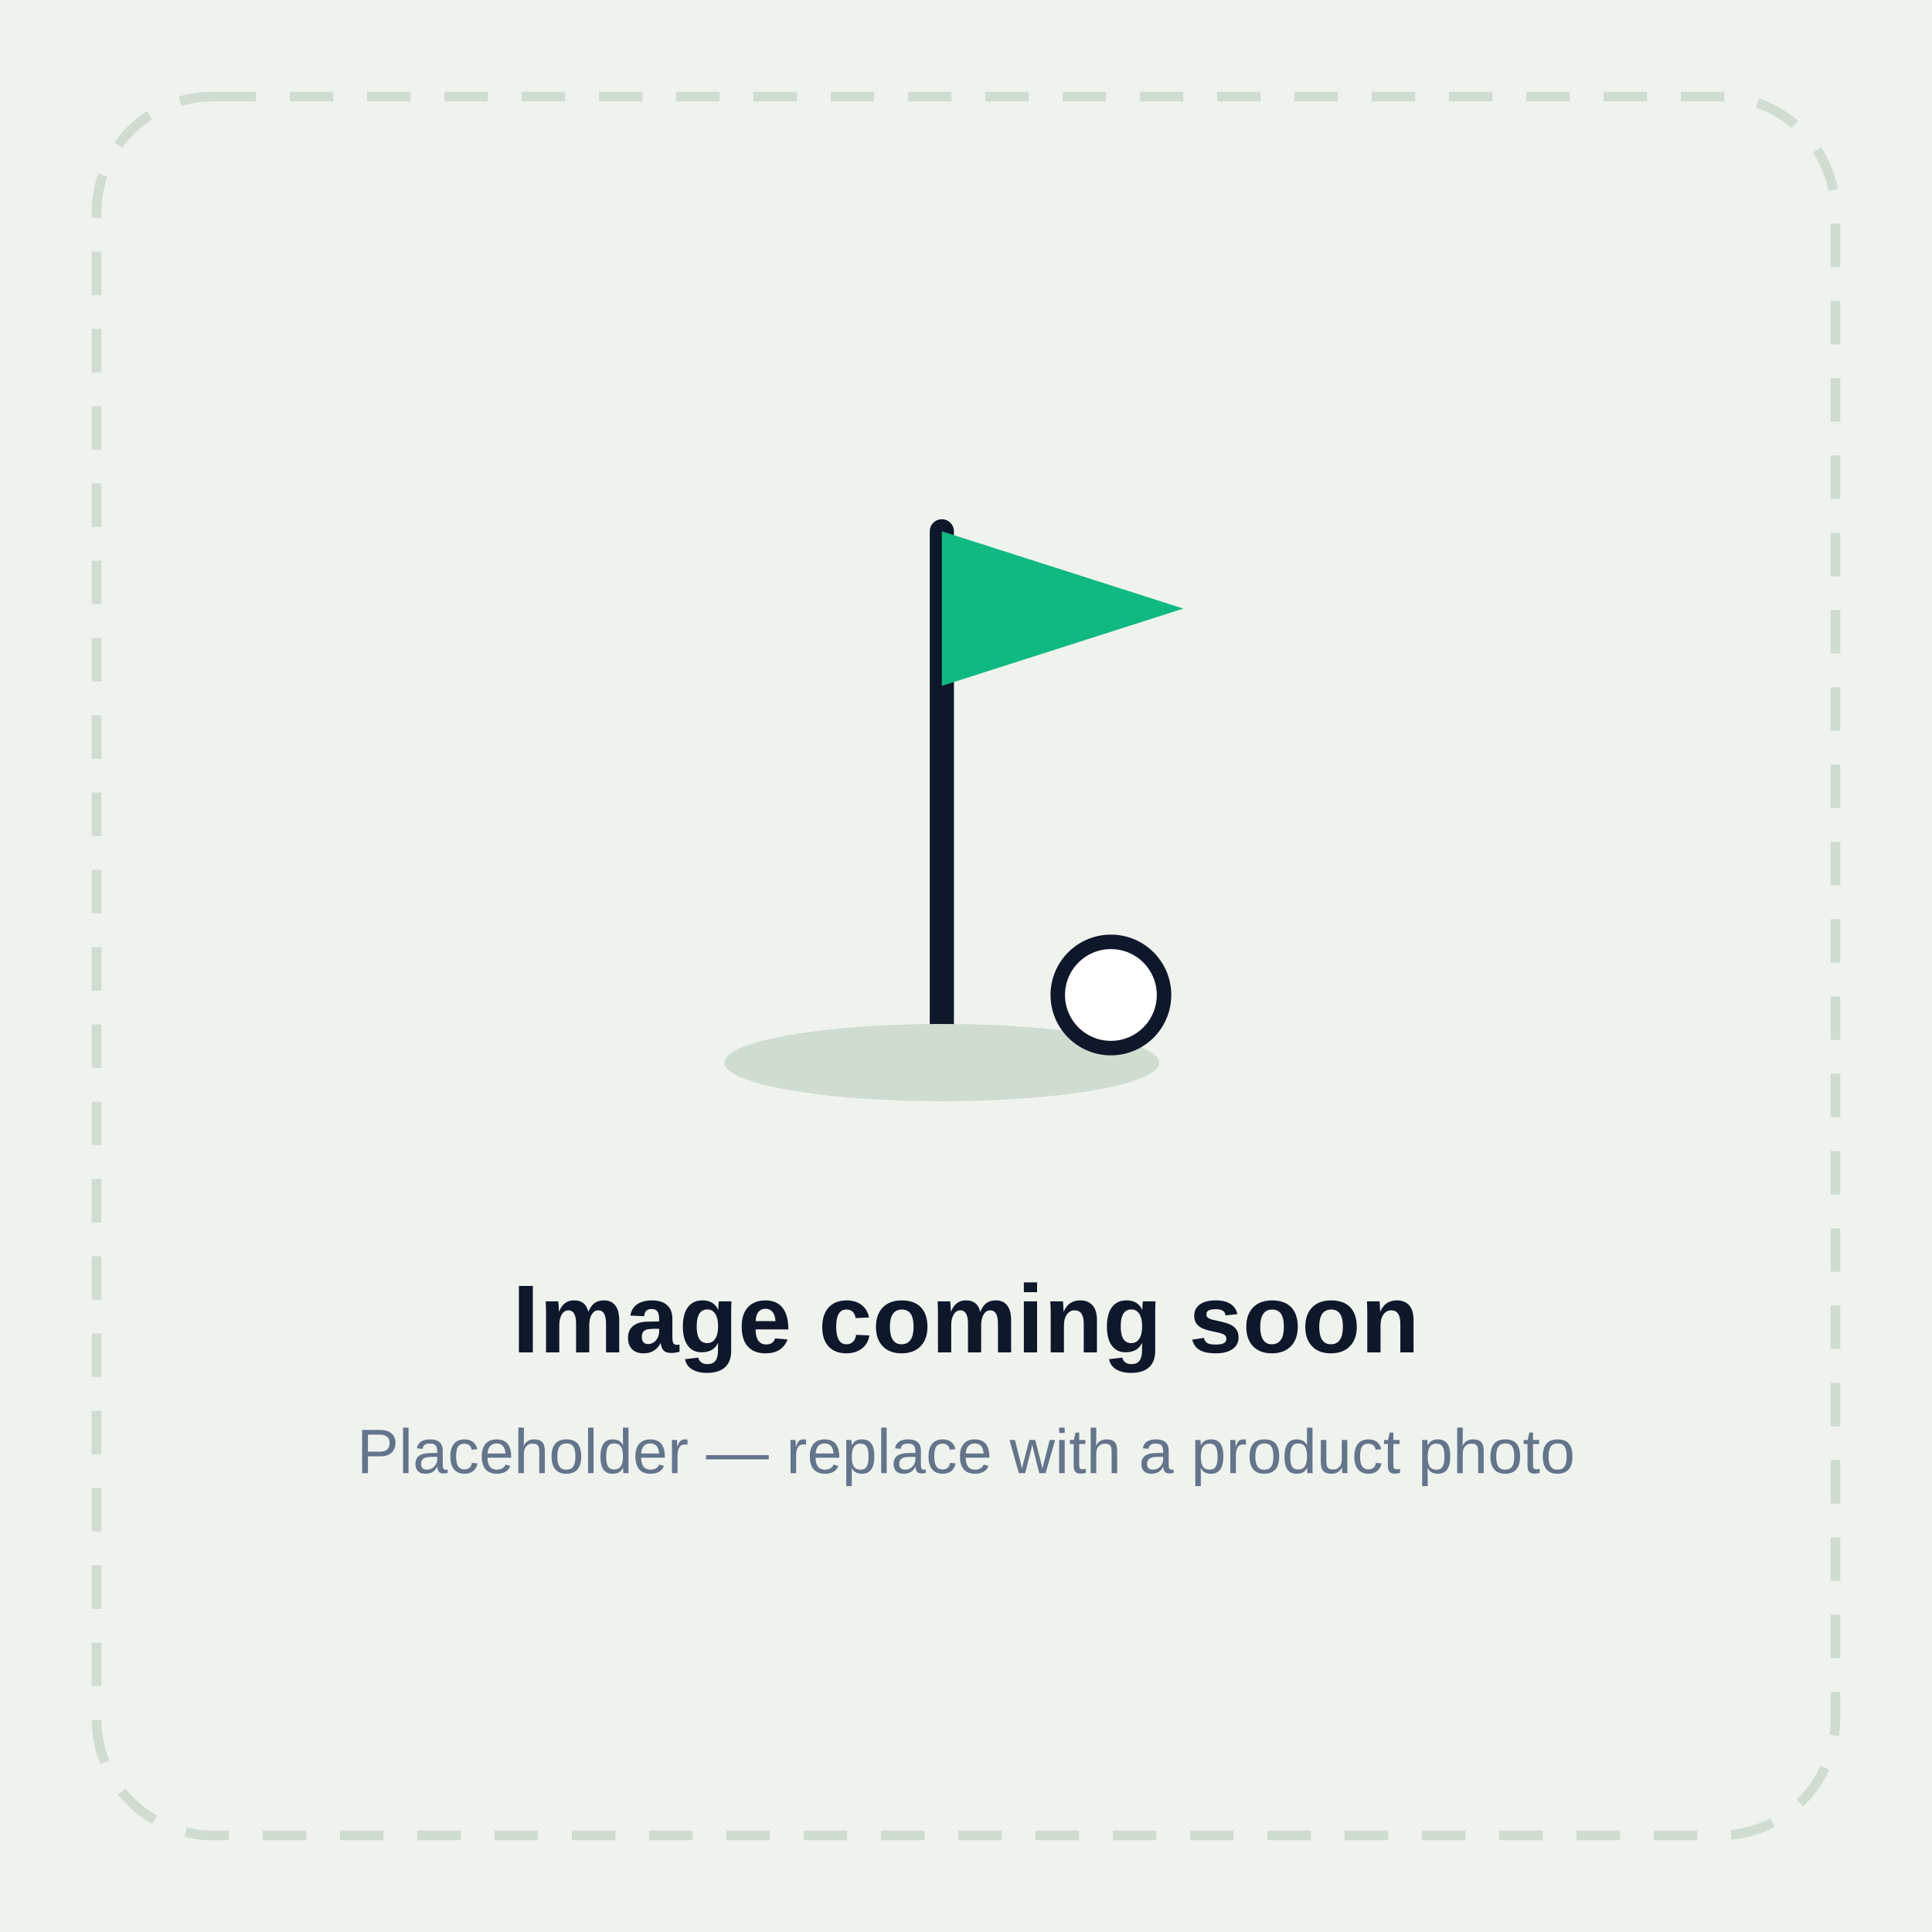
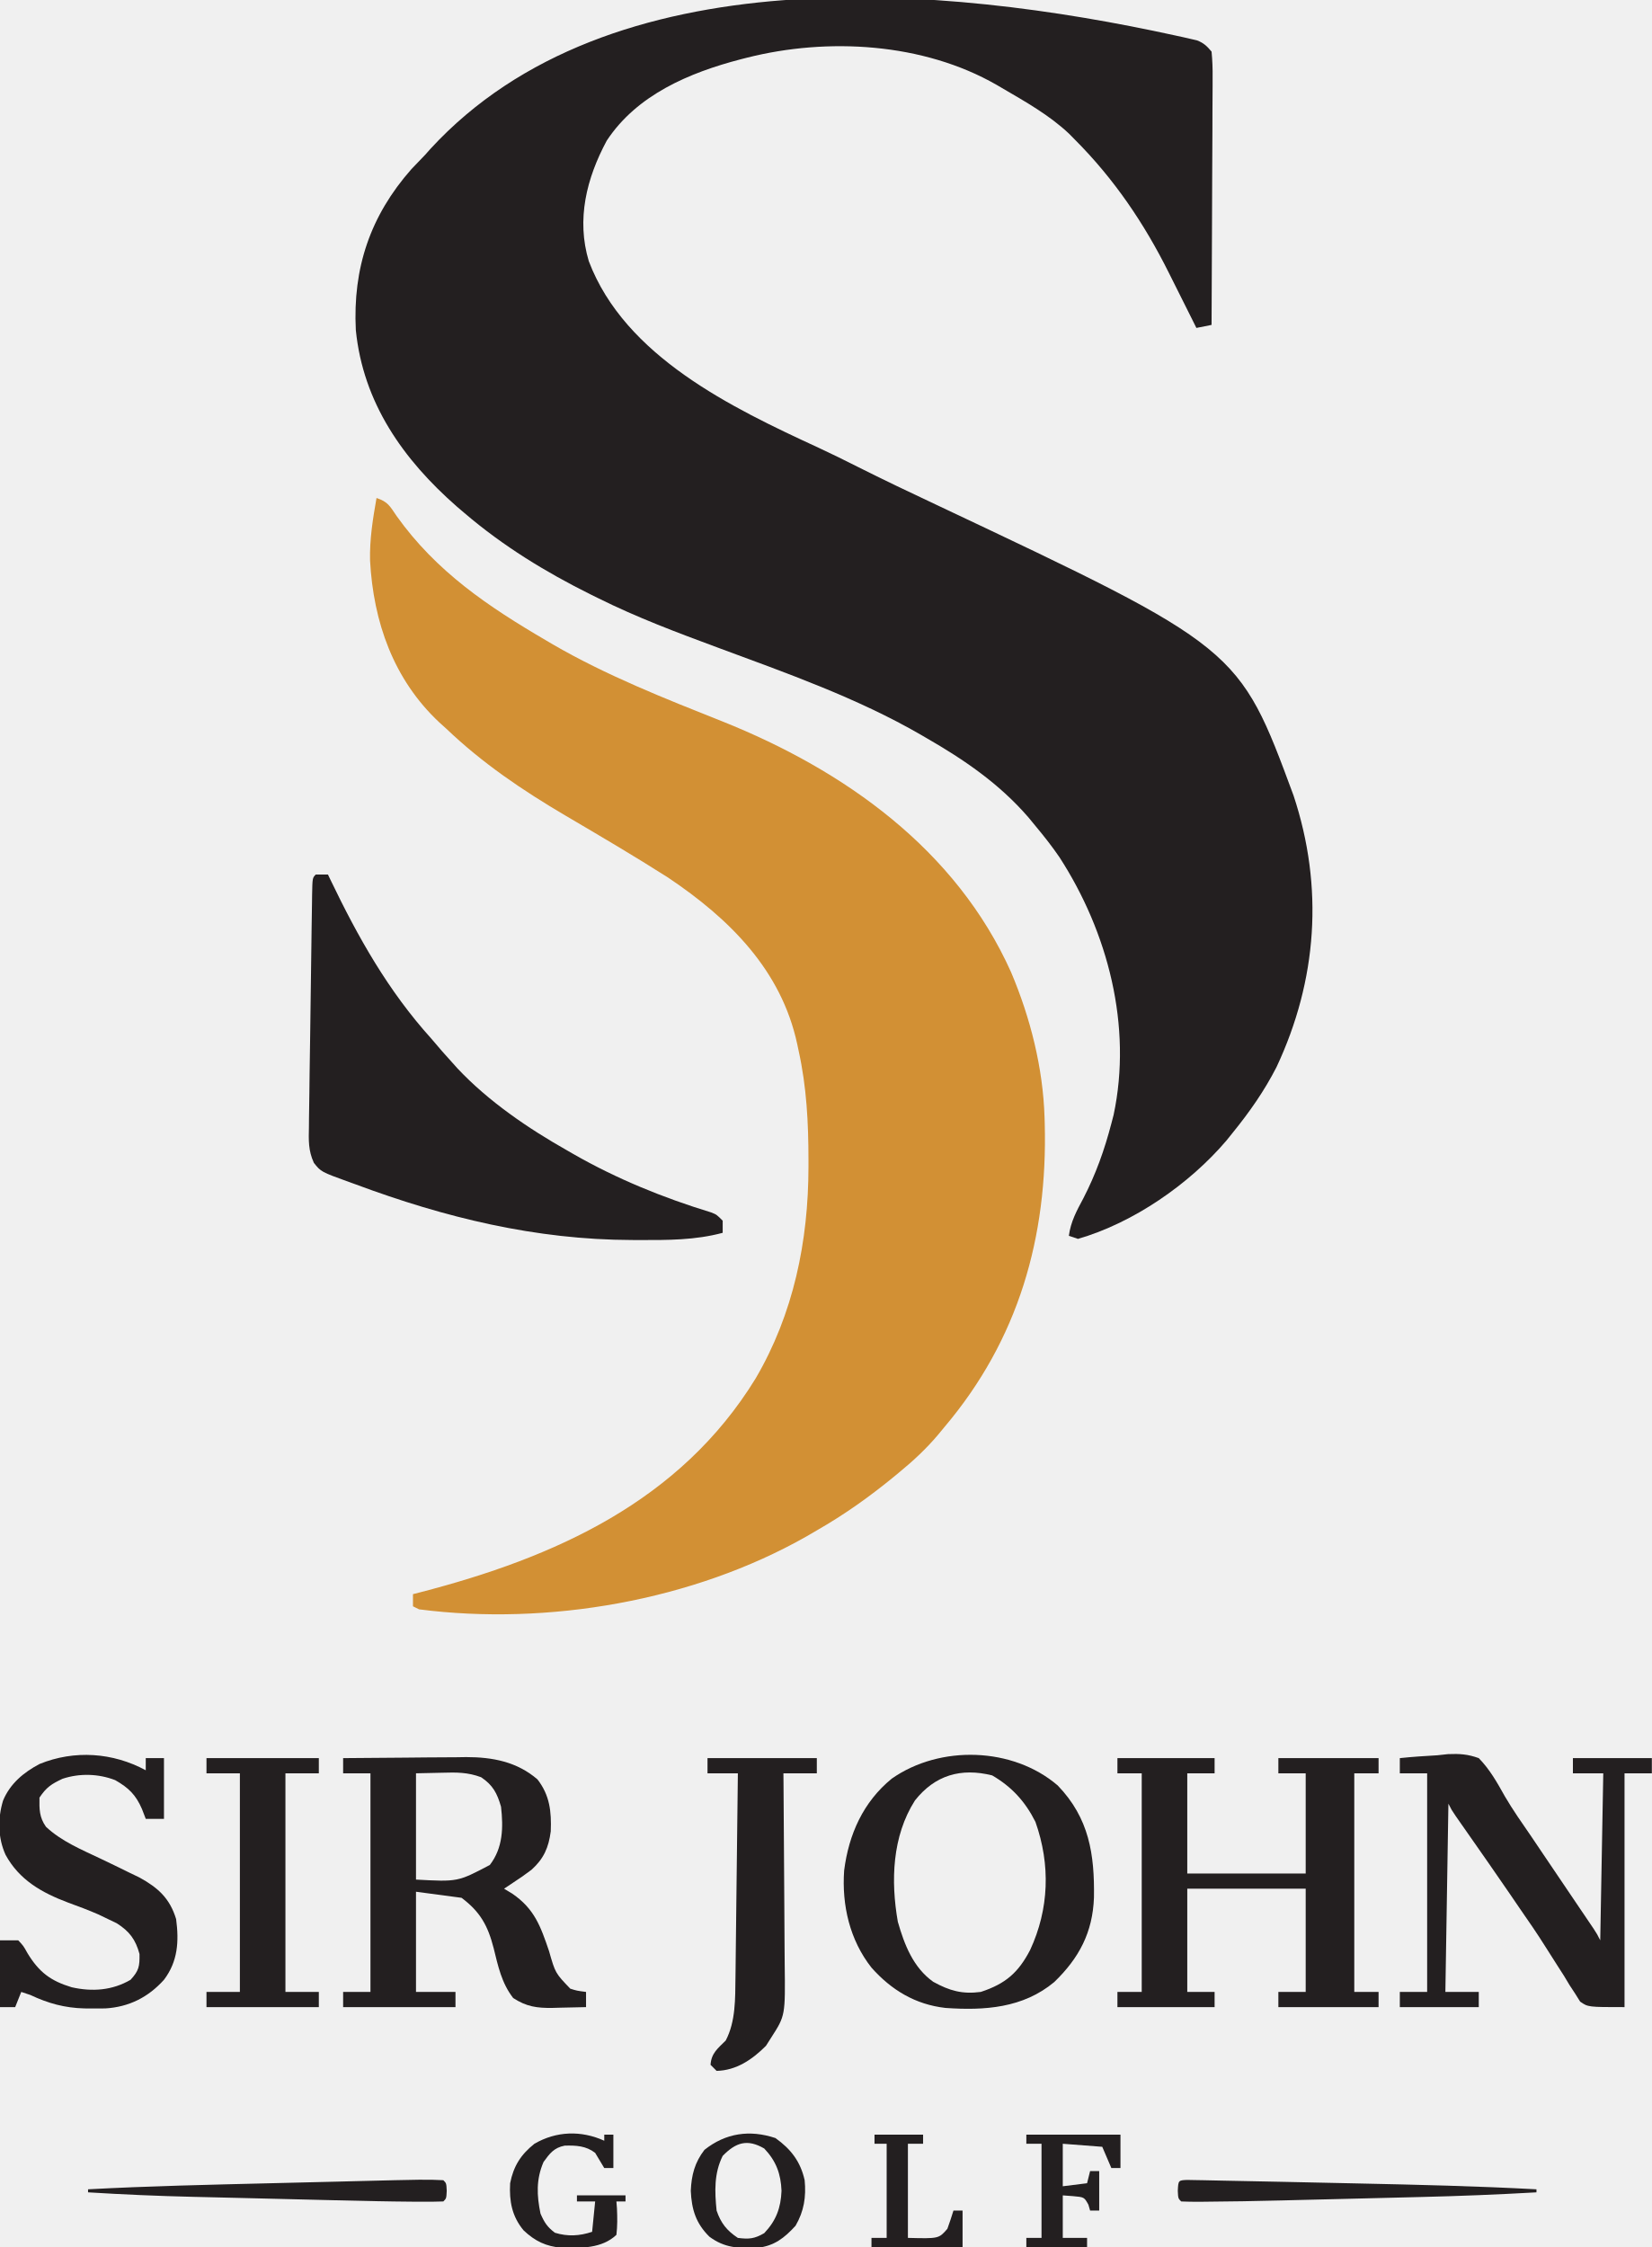
- <svg xmlns="http://www.w3.org/2000/svg" viewBox="0 0 800 800" role="img" aria-label="Product image coming soon">
-   <rect width="800" height="800" fill="#eef3ee" />
-   <rect x="40" y="40" width="720" height="720" rx="48" fill="none" stroke="#cfdccf" stroke-width="4" stroke-dasharray="18 14" />
-   <g transform="translate(400 340)">
-     <line x1="-10" y1="-120" x2="-10" y2="90" stroke="#0f172a" stroke-width="10" stroke-linecap="round" />
-     <path d="M-10 -120 L90 -88 L-10 -56 Z" fill="#10b981" />
-     <ellipse cx="-10" cy="100" rx="90" ry="16" fill="#cfdccf" />
-     <circle cx="60" cy="72" r="22" fill="#ffffff" stroke="#0f172a" stroke-width="6" />
-   </g>
-   <text x="400" y="560" text-anchor="middle" font-family="Arial, Helvetica, sans-serif" font-size="40" font-weight="700" fill="#0f172a">Image coming soon</text>
-   <text x="400" y="610" text-anchor="middle" font-family="Arial, Helvetica, sans-serif" font-size="26" fill="#64748b">Placeholder — replace with a product photo</text>
+ <svg xmlns="http://www.w3.org/2000/svg" version="1.1" width="544" height="740">
+   <path d="M0 0 C1.33 0.28 1.33 0.28 2.68 0.58 C3.88 0.85 3.88 0.85 5.1 1.14 C5.77 1.29 6.45 1.45 7.15 1.61 C9.37 2.48 10.41 3.48 11.94 5.31 C12.22 8.25 12.32 10.98 12.28 13.91 C12.28 14.79 12.28 15.67 12.28 16.58 C12.28 19.48 12.25 22.39 12.23 25.29 C12.22 27.31 12.22 29.32 12.22 31.33 C12.21 36.64 12.18 41.94 12.14 47.24 C12.11 52.65 12.1 58.06 12.08 63.47 C12.05 74.08 12 84.7 11.94 95.31 C10.29 95.64 8.64 95.97 6.94 96.31 C6.46 95.35 5.99 94.4 5.5 93.41 C3.72 89.8 1.91 86.21 0.1 82.61 C-0.65 81.13 -1.39 79.65 -2.13 78.16 C-10.25 61.86 -20.17 47.23 -33.06 34.31 C-34 33.35 -34 33.35 -34.96 32.38 C-41.45 26.24 -49.39 21.79 -57.06 17.31 C-57.95 16.79 -57.95 16.79 -58.85 16.26 C-83.02 2.39 -114.4 0.58 -141.06 7.31 C-141.72 7.48 -142.38 7.65 -143.06 7.82 C-160.03 12.24 -177.29 19.51 -187.25 34.64 C-193.92 47.05 -197.29 60.59 -193.15 74.34 C-181.23 105.73 -146.08 122.58 -117.48 135.77 C-113.16 137.77 -108.91 139.88 -104.66 142.02 C-96.14 146.31 -87.53 150.4 -78.9 154.46 C20.94 201.61 20.94 201.61 38.94 250.31 C48.94 280.48 46.77 311.12 33.31 339.77 C29.31 347.58 24.46 354.51 18.94 361.31 C18.25 362.17 17.56 363.02 16.86 363.9 C4.64 378.27 -13.82 391.05 -32.06 396.31 C-33.05 395.98 -34.04 395.65 -35.06 395.31 C-34.46 390.69 -32.48 387.04 -30.31 383 C-26.18 375 -23.33 367.01 -21.06 358.31 C-20.82 357.38 -20.57 356.45 -20.32 355.48 C-14.12 326.25 -22.18 295.28 -38.18 270.58 C-40.63 267 -43.29 263.64 -46.06 260.31 C-46.83 259.38 -47.6 258.45 -48.39 257.48 C-57.93 246.45 -69.47 238.54 -82.06 231.31 C-82.63 230.98 -83.2 230.65 -83.79 230.3 C-104.79 218.15 -128.07 209.97 -150.75 201.56 C-164.09 196.62 -177.31 191.66 -190.06 185.31 C-190.85 184.92 -191.64 184.53 -192.46 184.13 C-207.4 176.7 -221.35 168.17 -234.06 157.31 C-234.89 156.6 -235.72 155.9 -236.58 155.17 C-254.34 139.61 -267.47 120.96 -269.88 97.02 C-270.91 76.61 -265.15 59.4 -251.56 44 C-250.07 42.43 -248.57 40.87 -247.06 39.31 C-246.2 38.34 -246.2 38.34 -245.31 37.34 C-186.35 -26.76 -76.17 -16.69 0 0 Z " fill="#231F20" transform="translate(387.0625,11.6875)" />
+   <path d="M0 0 C3.78 1.26 4.4 2.68 6.62 5.94 C19.69 24.28 36.78 35.77 56 47 C56.64 47.38 57.28 47.75 57.93 48.14 C75.59 58.41 95.05 66.09 114 73.62 C154.13 89.7 190.87 115.73 209 156.23 C215.34 171.22 219.5 187.68 220 204 C220.02 204.66 220.04 205.33 220.06 206.01 C221.05 243.44 211.42 277.17 187 306 C186.35 306.79 185.7 307.58 185.03 308.39 C181.08 313.09 176.75 317.11 172 321 C171.5 321.41 171 321.82 170.49 322.25 C162.39 328.89 154.12 334.79 145 340 C143.87 340.66 142.75 341.31 141.59 341.99 C104.27 363.18 56.41 371.48 14 366 C13.34 365.67 12.68 365.34 12 365 C12 363.68 12 362.36 12 361 C12.76 360.8 13.53 360.61 14.31 360.41 C58.72 348.93 99.97 330.49 124.85 289.96 C137.33 268.67 142.23 244.77 142.25 220.31 C142.25 219.53 142.25 218.74 142.25 217.94 C142.24 205.73 141.65 193.96 139 182 C138.86 181.31 138.71 180.62 138.56 179.91 C133.32 155.44 116.18 138.53 96 125 C84.93 117.94 73.6 111.29 62.28 104.63 C48.11 96.28 34.93 87.4 23 76 C21.85 74.96 21.85 74.96 20.67 73.9 C5.56 59.76 -1.04 40.79 -2.13 20.6 C-2.3 13.61 -1.21 6.88 0 0 Z " fill="#D29034" transform="translate(124,164)" />
+   <path d="M0 0 C1.32 0 2.64 0 4 0 C4.41 0.85 4.41 0.85 4.82 1.72 C13.95 20.73 23.83 38.3 38 54 C39.23 55.44 40.46 56.87 41.69 58.31 C42.79 59.55 43.89 60.78 45 62 C45.53 62.6 46.06 63.19 46.61 63.8 C56.89 74.75 69.98 83.64 83 91 C83.61 91.35 84.21 91.7 84.84 92.06 C99.14 100.25 114.47 106.48 130.22 111.29 C132 112 132 112 134 114 C134 115.32 134 116.64 134 118 C124.95 120.44 115.86 120.4 106.56 120.38 C105.34 120.37 105.34 120.37 104.09 120.37 C72.4 120.28 42.58 113.02 13 102 C12.3 101.75 11.61 101.5 10.89 101.24 C1.74 97.93 1.74 97.93 -0.62 94.98 C-2.5 90.92 -2.36 87.52 -2.26 83.09 C-2.26 82.21 -2.25 81.32 -2.24 80.41 C-2.21 77.49 -2.16 74.56 -2.11 71.64 C-2.08 69.61 -2.06 67.58 -2.04 65.55 C-1.98 61.3 -1.92 57.05 -1.85 52.8 C-1.76 47.34 -1.69 41.88 -1.63 36.42 C-1.57 31.22 -1.49 26.02 -1.42 20.83 C-1.41 19.83 -1.4 18.83 -1.38 17.81 C-1.34 15 -1.3 12.19 -1.25 9.39 C-1.24 8.55 -1.23 7.71 -1.22 6.84 C-1.11 1.11 -1.11 1.11 0 0 Z " fill="#231F20" transform="translate(104,288)" />
+   <path d="M0 0 C10.56 0 21.12 0 32 0 C32 1.65 32 3.3 32 5 C29.03 5 26.06 5 23 5 C23 15.89 23 26.78 23 38 C35.87 38 48.74 38 62 38 C62 27.11 62 16.22 62 5 C59.03 5 56.06 5 53 5 C53 3.35 53 1.7 53 0 C63.89 0 74.78 0 86 0 C86 1.65 86 3.3 86 5 C83.36 5 80.72 5 78 5 C78 28.76 78 52.52 78 77 C80.64 77 83.28 77 86 77 C86 78.65 86 80.3 86 82 C75.11 82 64.22 82 53 82 C53 80.35 53 78.7 53 77 C55.97 77 58.94 77 62 77 C62 65.78 62 54.56 62 43 C49.13 43 36.26 43 23 43 C23 54.22 23 65.44 23 77 C25.97 77 28.94 77 32 77 C32 78.65 32 80.3 32 82 C21.44 82 10.88 82 0 82 C0 80.35 0 78.7 0 77 C2.64 77 5.28 77 8 77 C8 53.24 8 29.48 8 5 C5.36 5 2.72 5 0 5 C0 3.35 0 1.7 0 0 Z " fill="#231F20" transform="translate(368,579)" />
+   <path d="M0 0 C6.81 -0.08 13.63 -0.13 20.44 -0.16 C22.76 -0.18 25.07 -0.2 27.39 -0.23 C30.72 -0.26 34.06 -0.28 37.4 -0.29 C38.94 -0.32 38.94 -0.32 40.51 -0.34 C49.2 -0.34 57.24 1.18 64 7 C68.06 12.22 68.64 17.63 68.38 24.1 C67.69 29.43 66.08 33.13 62.06 36.75 C60.09 38.26 58.09 39.65 56 41 C55.01 41.66 54.02 42.32 53 43 C53.89 43.54 54.77 44.07 55.69 44.62 C63.03 49.66 65.01 55.32 67.82 63.57 C69.88 70.79 69.88 70.79 74.8 75.92 C76.94 76.6 76.94 76.6 80 77 C80 78.65 80 80.3 80 82 C77.12 82.08 74.25 82.14 71.38 82.19 C70.57 82.21 69.76 82.24 68.93 82.26 C63.85 82.33 60.38 81.86 56 79 C52.17 74.04 51.05 68.55 49.57 62.57 C47.65 55.12 45.13 50.6 39 46 C34.05 45.34 29.1 44.68 24 44 C24 54.89 24 65.78 24 77 C28.29 77 32.58 77 37 77 C37 78.65 37 80.3 37 82 C24.79 82 12.58 82 0 82 C0 80.35 0 78.7 0 77 C2.97 77 5.94 77 9 77 C9 53.24 9 29.48 9 5 C6.03 5 3.06 5 0 5 C0 3.35 0 1.7 0 0 Z M24 5 C24 16.55 24 28.1 24 40 C37.75 40.75 37.75 40.75 48.31 35.19 C52.66 29.55 52.78 22.85 52 16 C50.72 11.56 49.32 8.88 45.44 6.29 C41.02 4.63 37.29 4.67 32.62 4.81 C29.78 4.87 26.93 4.94 24 5 Z " fill="#231F20" transform="translate(113,579)" />
+   <path d="M0 0 C4.12 -0.44 8.24 -0.7 12.38 -0.94 C13.53 -1.06 14.69 -1.19 15.88 -1.32 C19.7 -1.48 22.39 -1.3 26 0 C29.67 3.77 32.03 8.01 34.59 12.58 C37.25 17.14 40.3 21.45 43.29 25.8 C44.57 27.7 45.86 29.6 47.14 31.51 C49.12 34.44 51.1 37.37 53.08 40.3 C55.03 43.18 56.97 46.05 58.91 48.93 C59.51 49.81 60.11 50.69 60.72 51.6 C61.27 52.41 61.82 53.23 62.38 54.06 C62.87 54.78 63.35 55.49 63.85 56.23 C65 58 65 58 66 60 C66.33 41.85 66.66 23.7 67 5 C63.7 5 60.4 5 57 5 C57 3.35 57 1.7 57 0 C65.58 0 74.16 0 83 0 C83 1.65 83 3.3 83 5 C80.03 5 77.06 5 74 5 C74 30.41 74 55.82 74 82 C62 82 62 82 59.38 80.19 C58.85 79.35 58.33 78.5 57.79 77.64 C57.17 76.7 56.55 75.76 55.92 74.79 C55 73.25 55 73.25 54.06 71.69 C53.05 70.12 53.05 70.12 52.02 68.51 C50.64 66.37 49.27 64.22 47.92 62.06 C45.24 57.78 42.38 53.65 39.5 49.5 C38.46 47.98 37.43 46.46 36.39 44.94 C31.68 38.06 26.9 31.22 22.12 24.39 C21.46 23.45 20.81 22.52 20.14 21.56 C19.56 20.73 18.98 19.89 18.38 19.04 C17 17 17 17 16 15 C15.67 35.46 15.34 55.92 15 77 C18.63 77 22.26 77 26 77 C26 78.65 26 80.3 26 82 C17.42 82 8.84 82 0 82 C0 80.35 0 78.7 0 77 C2.97 77 5.94 77 9 77 C9 53.24 9 29.48 9 5 C6.03 5 3.06 5 0 5 C0 3.35 0 1.7 0 0 Z " fill="#231F20" transform="translate(461,579)" />
+   <path d="M0 0 C10.37 10.78 12.15 22.67 11.93 36.92 C11.51 48.4 7.03 56.84 -1.15 64.74 C-11.45 73.33 -24.14 74.16 -36.99 73.26 C-46.91 72.13 -54.79 67.36 -61.34 59.99 C-68.49 50.9 -71.15 39.44 -70.34 27.99 C-68.82 16.1 -64.08 5.43 -54.65 -2.26 C-38.76 -13.39 -14.8 -12.7 0 0 Z M-47.02 4.93 C-54.54 16.72 -55.02 31.44 -52.66 44.88 C-50.5 52.44 -47.59 59.96 -41.01 64.65 C-35.63 67.62 -31.44 68.79 -25.34 67.99 C-17.19 65.32 -12.97 61.63 -9.09 54.18 C-2.84 40.7 -2.33 26.15 -7.34 11.99 C-10.71 5.29 -15.11 0.46 -21.59 -3.32 C-31.87 -5.89 -40.42 -3.41 -47.02 4.93 Z " fill="#231F20" transform="translate(348.3398,588.0078)" />
+   <path d="M0 0 C0 -1.32 0 -2.64 0 -4 C1.98 -4 3.96 -4 6 -4 C6 2.6 6 9.2 6 16 C4.02 16 2.04 16 0 16 C-0.62 14.39 -0.62 14.39 -1.25 12.75 C-3.28 8.08 -5.61 5.79 -10.06 3.25 C-15.58 1.11 -21.79 0.94 -27.41 2.8 C-31.05 4.52 -32.72 5.58 -35 9 C-35.06 12.79 -35.08 15.48 -32.86 18.61 C-27.76 23.4 -21.15 26.13 -14.9 29.1 C-11.74 30.6 -8.58 32.14 -5.44 33.69 C-4.32 34.23 -3.21 34.77 -2.06 35.32 C4.12 38.71 7.94 42.23 10 49 C10.98 56.37 10.58 62.95 6 69 C0.8 74.78 -5.53 77.96 -13.33 78.43 C-14.83 78.46 -16.32 78.46 -17.81 78.44 C-18.6 78.43 -19.38 78.43 -20.19 78.43 C-26.71 78.26 -32.09 76.78 -38 74 C-38.99 73.67 -39.98 73.34 -41 73 C-41.66 74.65 -42.32 76.3 -43 78 C-44.65 78 -46.3 78 -48 78 C-48 70.74 -48 63.48 -48 56 C-46.02 56 -44.04 56 -42 56 C-40.28 57.83 -40.28 57.83 -38.94 60.25 C-35.15 66.48 -31.35 69.36 -24.39 71.46 C-17.66 72.98 -11.05 72.53 -5 69 C-2.25 66 -1.99 64.58 -2.06 60.5 C-3.34 55.74 -5.39 53.02 -9.56 50.38 C-10.51 49.92 -11.46 49.47 -12.44 49 C-13.5 48.49 -14.55 47.99 -15.64 47.46 C-18.93 46.03 -22.25 44.78 -25.62 43.56 C-34.25 40.31 -41.65 36.13 -46.17 27.84 C-48.72 22.18 -48.78 15.92 -47 10 C-44.69 4.42 -40.24 0.71 -34.98 -2.07 C-23.51 -6.75 -10.8 -5.86 0 0 Z " fill="#231F20" transform="translate(48,583)" />
+   <path d="M0 0 C11.88 0 23.76 0 36 0 C36 1.65 36 3.3 36 5 C32.37 5 28.74 5 25 5 C25.01 5.96 25.02 6.91 25.03 7.9 C25.11 16.95 25.17 26 25.21 35.04 C25.23 39.69 25.26 44.35 25.3 49 C25.35 53.49 25.37 57.98 25.38 62.48 C25.39 64.19 25.4 65.89 25.42 67.6 C25.63 84.79 25.63 84.79 21 92 C20.13 93.36 20.13 93.36 19.25 94.75 C14.75 99.25 9.54 102.84 3 103 C2.34 102.34 1.68 101.68 1 101 C1.26 97.15 3.38 95.62 6 93 C9.31 86.73 9.12 79.13 9.21 72.21 C9.22 71.11 9.22 71.11 9.24 69.99 C9.27 67.6 9.29 65.2 9.32 62.81 C9.34 61.14 9.36 59.47 9.38 57.8 C9.43 53.43 9.48 49.06 9.53 44.68 C9.58 40.21 9.64 35.74 9.69 31.27 C9.8 22.51 9.9 13.76 10 5 C6.7 5 3.4 5 0 5 C0 3.35 0 1.7 0 0 Z " fill="#231F20" transform="translate(233,579)" />
+   <path d="M0 0 C12.21 0 24.42 0 37 0 C37 1.65 37 3.3 37 5 C33.37 5 29.74 5 26 5 C26 28.76 26 52.52 26 77 C29.63 77 33.26 77 37 77 C37 78.65 37 80.3 37 82 C24.79 82 12.58 82 0 82 C0 80.35 0 78.7 0 77 C3.63 77 7.26 77 11 77 C11 53.24 11 29.48 11 5 C7.37 5 3.74 5 0 5 C0 3.35 0 1.7 0 0 Z " fill="#231F20" transform="translate(68,579)" />
+   <path d="M0 0 C5.1 3.64 8.25 7.74 9.62 13.88 C10.14 19.4 9.41 24.08 6.62 28.88 C2.94 32.9 -0.44 35.57 -6.01 36.15 C-12.12 36.35 -16.75 36.21 -21.75 32.48 C-26.2 28.09 -27.6 23.54 -27.88 17.38 C-27.66 12.17 -26.58 8.04 -23.38 3.88 C-16.4 -1.67 -8.47 -2.82 0 0 Z M-17.38 5.88 C-20.24 11.63 -20.02 17.59 -19.38 23.88 C-17.97 28.01 -16.06 30.42 -12.38 32.88 C-8.71 33.35 -6.9 33.18 -3.69 31.31 C0.22 27.19 1.78 22.99 2 17.38 C1.78 11.76 0.22 7.56 -3.69 3.44 C-9.25 0.21 -13.02 1.4 -17.38 5.88 Z " fill="#231F20" transform="translate(255.375,704.125)" />
+   <path d="M0 0 C0 -0.66 0 -1.32 0 -2 C0.99 -2 1.98 -2 3 -2 C3 1.63 3 5.26 3 9 C2.01 9 1.02 9 0 9 C-1.01 7.34 -2.01 5.67 -3 4 C-5.99 1.68 -9.3 1.51 -13.04 1.62 C-16.56 2.3 -17.96 4.18 -20 7 C-22.47 12.73 -22.24 18 -21 24 C-19.72 26.93 -18.78 28.41 -16.25 30.31 C-12.03 31.6 -8.15 31.38 -4 30 C-3.67 26.7 -3.34 23.4 -3 20 C-4.98 20 -6.96 20 -9 20 C-9 19.34 -9 18.68 -9 18 C-3.72 18 1.56 18 7 18 C7 18.66 7 19.32 7 20 C6.01 20 5.02 20 4 20 C4.06 20.76 4.12 21.52 4.18 22.3 C4.31 25.27 4.35 28.05 4 31 C-0.82 35.55 -7.65 35.35 -13.96 35.27 C-19.18 34.8 -22.76 33.11 -26.56 29.53 C-30.41 24.9 -31.32 19.93 -31 14 C-29.89 8.39 -27.51 4.59 -23 1 C-15.77 -3.19 -7.62 -3.45 0 0 Z " fill="#231F20" transform="translate(199,705)" />
+   <path d="M0 0 C10.23 0 20.46 0 31 0 C31 3.63 31 7.26 31 11 C30.01 11 29.02 11 28 11 C27.01 8.69 26.02 6.38 25 4 C20.71 3.67 16.42 3.34 12 3 C12 7.62 12 12.24 12 17 C15.96 16.5 15.96 16.5 20 16 C20.33 14.68 20.66 13.36 21 12 C21.99 12 22.98 12 24 12 C24 16.29 24 20.58 24 25 C23.01 25 22.02 25 21 25 C20.81 24.36 20.63 23.72 20.44 23.06 C19.06 20.58 19.06 20.58 15.38 20.25 C14.26 20.17 13.15 20.09 12 20 C12 24.62 12 29.24 12 34 C14.64 34 17.28 34 20 34 C20 34.99 20 35.98 20 37 C13.4 37 6.8 37 0 37 C0 36.01 0 35.02 0 34 C1.65 34 3.3 34 5 34 C5 23.77 5 13.54 5 3 C3.35 3 1.7 3 0 3 C0 2.01 0 1.02 0 0 Z " fill="#231F20" transform="translate(338,703)" />
+   <path d="M0 0 C1 1 1 1 1.12 3.5 C1 6 1 6 0 7 C-2.47 7.09 -4.91 7.11 -7.38 7.09 C-8.52 7.08 -8.52 7.08 -9.68 7.08 C-18.45 7.02 -27.21 6.81 -35.96 6.6 C-37.74 6.56 -39.51 6.51 -41.28 6.47 C-44.96 6.38 -48.64 6.29 -52.33 6.2 C-56.99 6.09 -61.66 5.97 -66.33 5.86 C-69.98 5.78 -73.63 5.69 -77.28 5.6 C-78.99 5.56 -80.71 5.52 -82.43 5.48 C-93.97 5.21 -105.48 4.71 -117 4 C-117 3.67 -117 3.34 -117 3 C-96.93 1.92 -76.85 1.49 -56.76 1 C-53.07 0.91 -49.38 0.82 -45.69 0.73 C-42.09 0.64 -38.5 0.55 -34.9 0.47 C-33.2 0.42 -31.51 0.38 -29.81 0.34 C-5.78 -0.26 -5.78 -0.26 0 0 Z " fill="#231F20" transform="translate(146,718)" />
+   <path d="M0 0 C1.28 0.03 1.28 0.03 2.59 0.05 C3.56 0.07 4.54 0.09 5.54 0.1 C6.61 0.13 7.68 0.15 8.78 0.17 C10.45 0.21 10.45 0.21 12.15 0.24 C15.81 0.31 19.47 0.39 23.12 0.46 C25.64 0.51 28.16 0.56 30.67 0.61 C38.14 0.76 45.6 0.93 53.06 1.09 C54.64 1.12 54.64 1.12 56.24 1.16 C75.86 1.58 95.47 2.03 115.06 3.09 C115.06 3.42 115.06 3.75 115.06 4.09 C102.4 4.81 89.76 5.32 77.08 5.62 C75.34 5.67 73.59 5.71 71.84 5.75 C68.21 5.84 64.58 5.93 60.95 6.02 C56.35 6.13 51.76 6.24 47.16 6.36 C43.56 6.45 39.96 6.54 36.36 6.62 C34.67 6.66 32.97 6.71 31.28 6.75 C22.67 6.96 14.06 7.13 5.45 7.18 C4.72 7.18 3.99 7.19 3.24 7.2 C1.51 7.2 -0.21 7.15 -1.94 7.09 C-2.94 6.09 -2.94 6.09 -3.06 3.59 C-2.89 0.13 -2.89 0.13 0 0 Z " fill="#231F20" transform="translate(390.9391,717.911)" />
+   <path d="M0 0 C5.28 0 10.56 0 16 0 C16 0.99 16 1.98 16 3 C14.35 3 12.7 3 11 3 C11 13.23 11 23.46 11 34 C21.17 34.26 21.17 34.26 24 31 C24.71 29.02 25.39 27.02 26 25 C26.99 25 27.98 25 29 25 C29 28.96 29 32.92 29 37 C19.1 37 9.2 37 -1 37 C-1 36.01 -1 35.02 -1 34 C0.65 34 2.3 34 4 34 C4 23.77 4 13.54 4 3 C2.68 3 1.36 3 0 3 C0 2.01 0 1.02 0 0 Z " fill="#231F20" transform="translate(288,703)" />
</svg>
